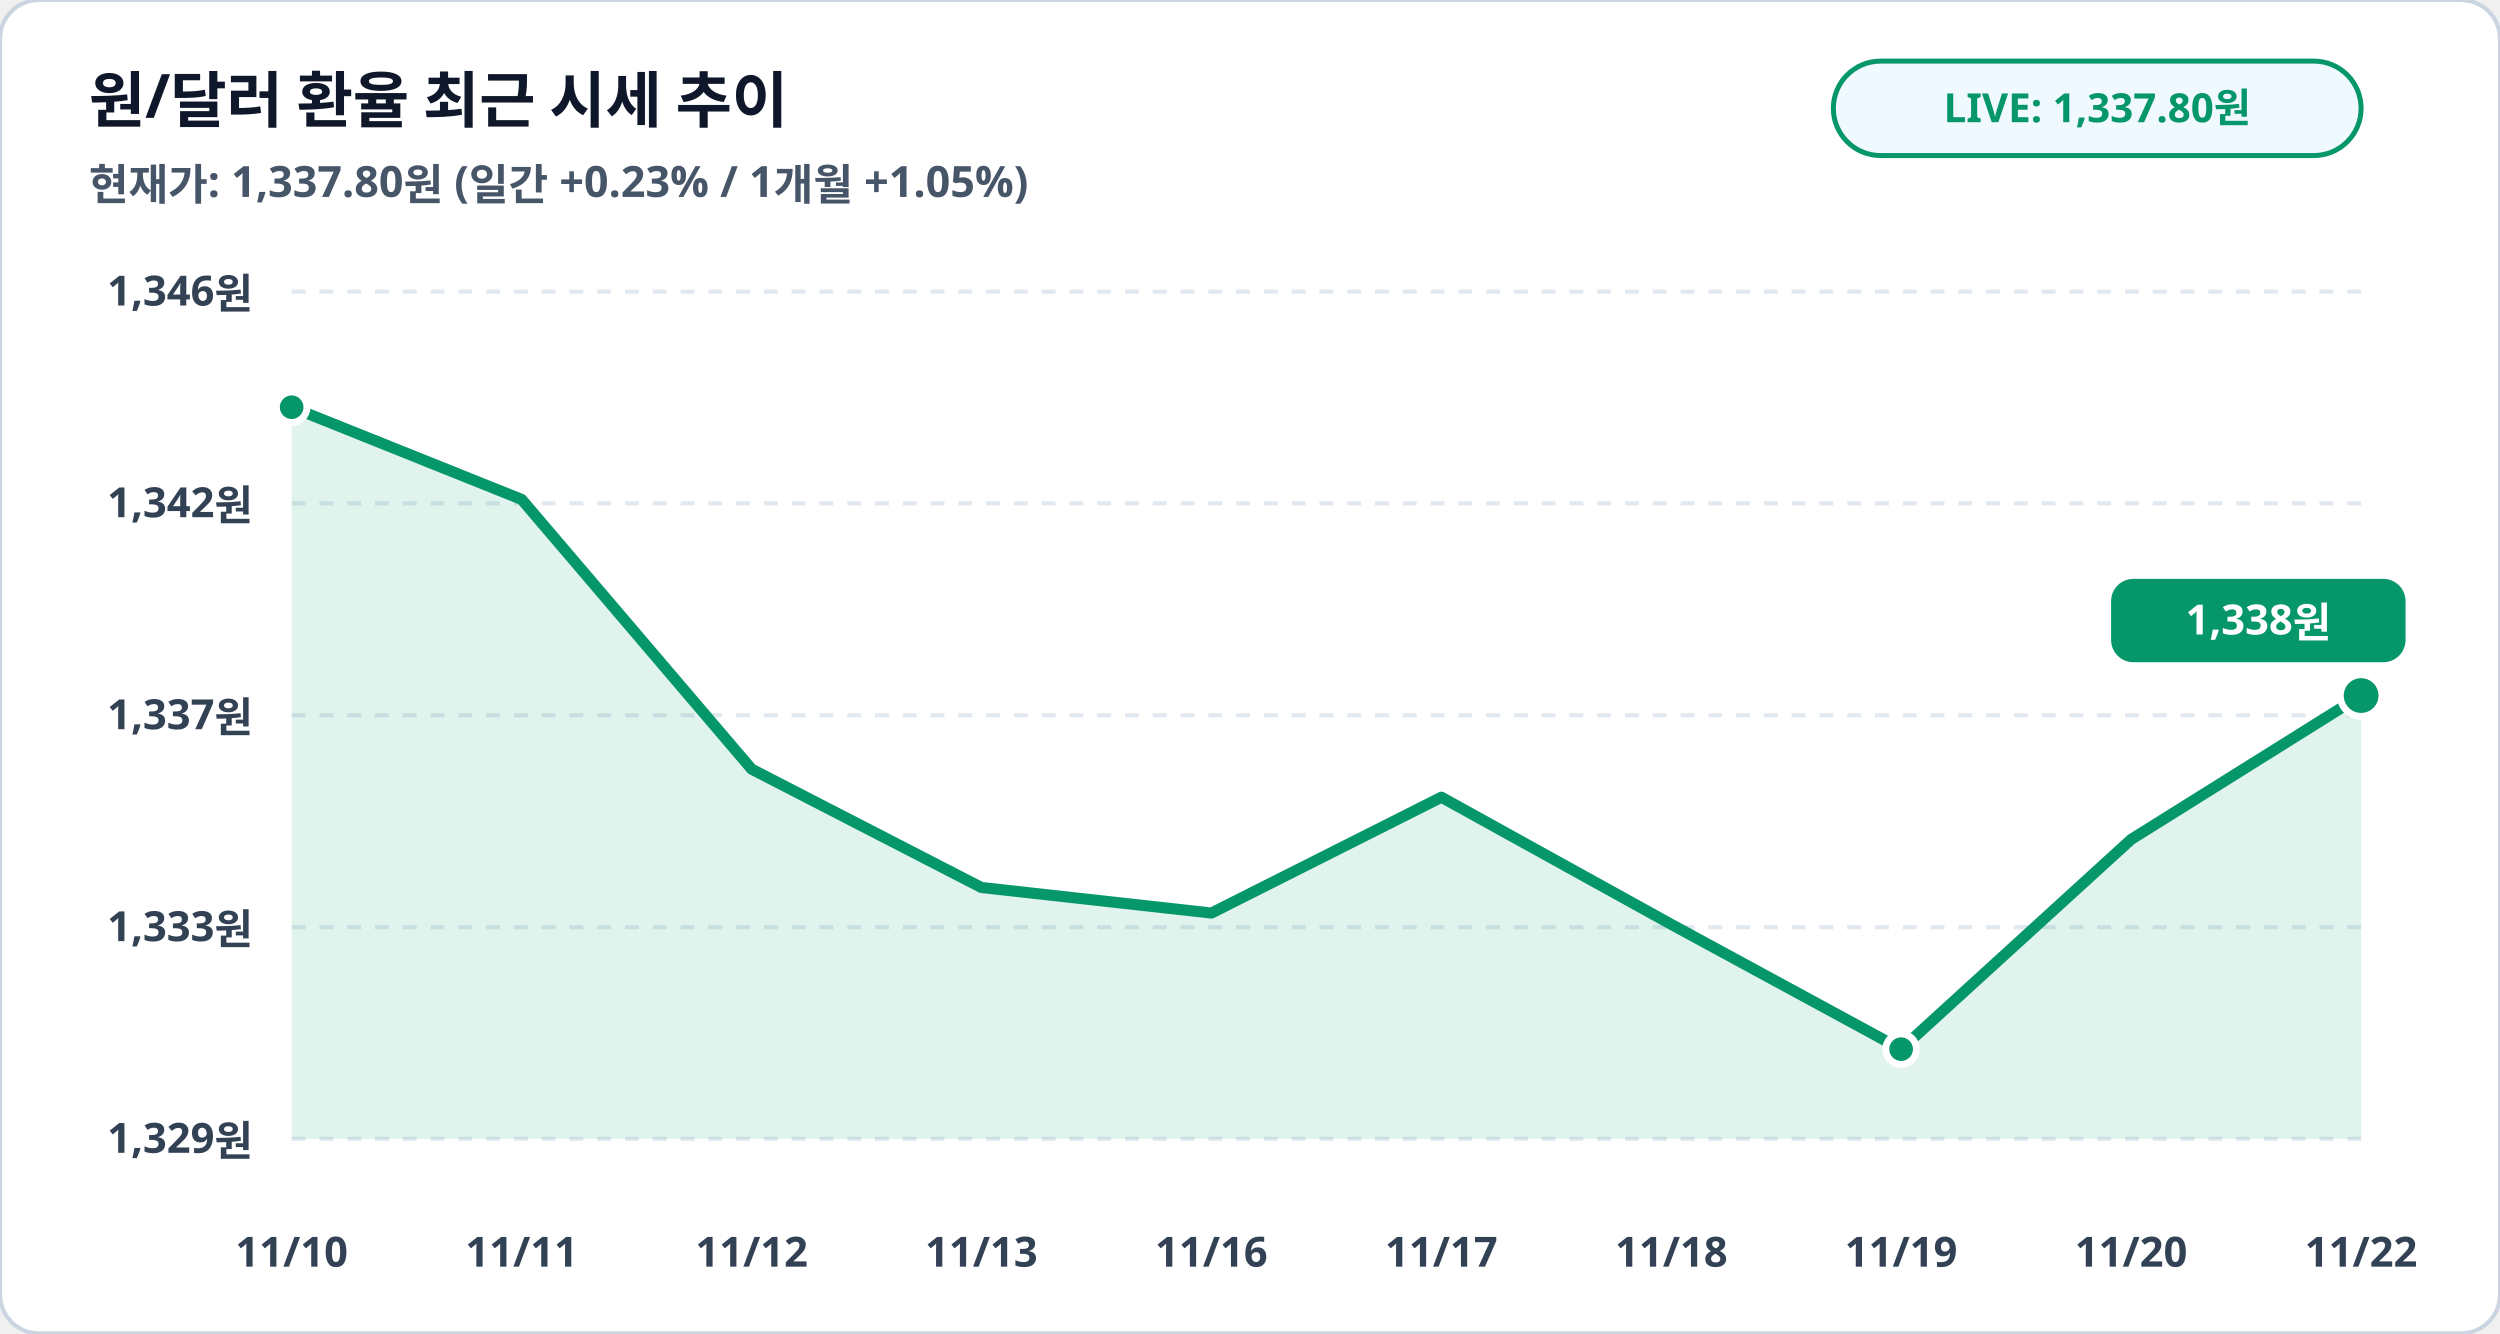
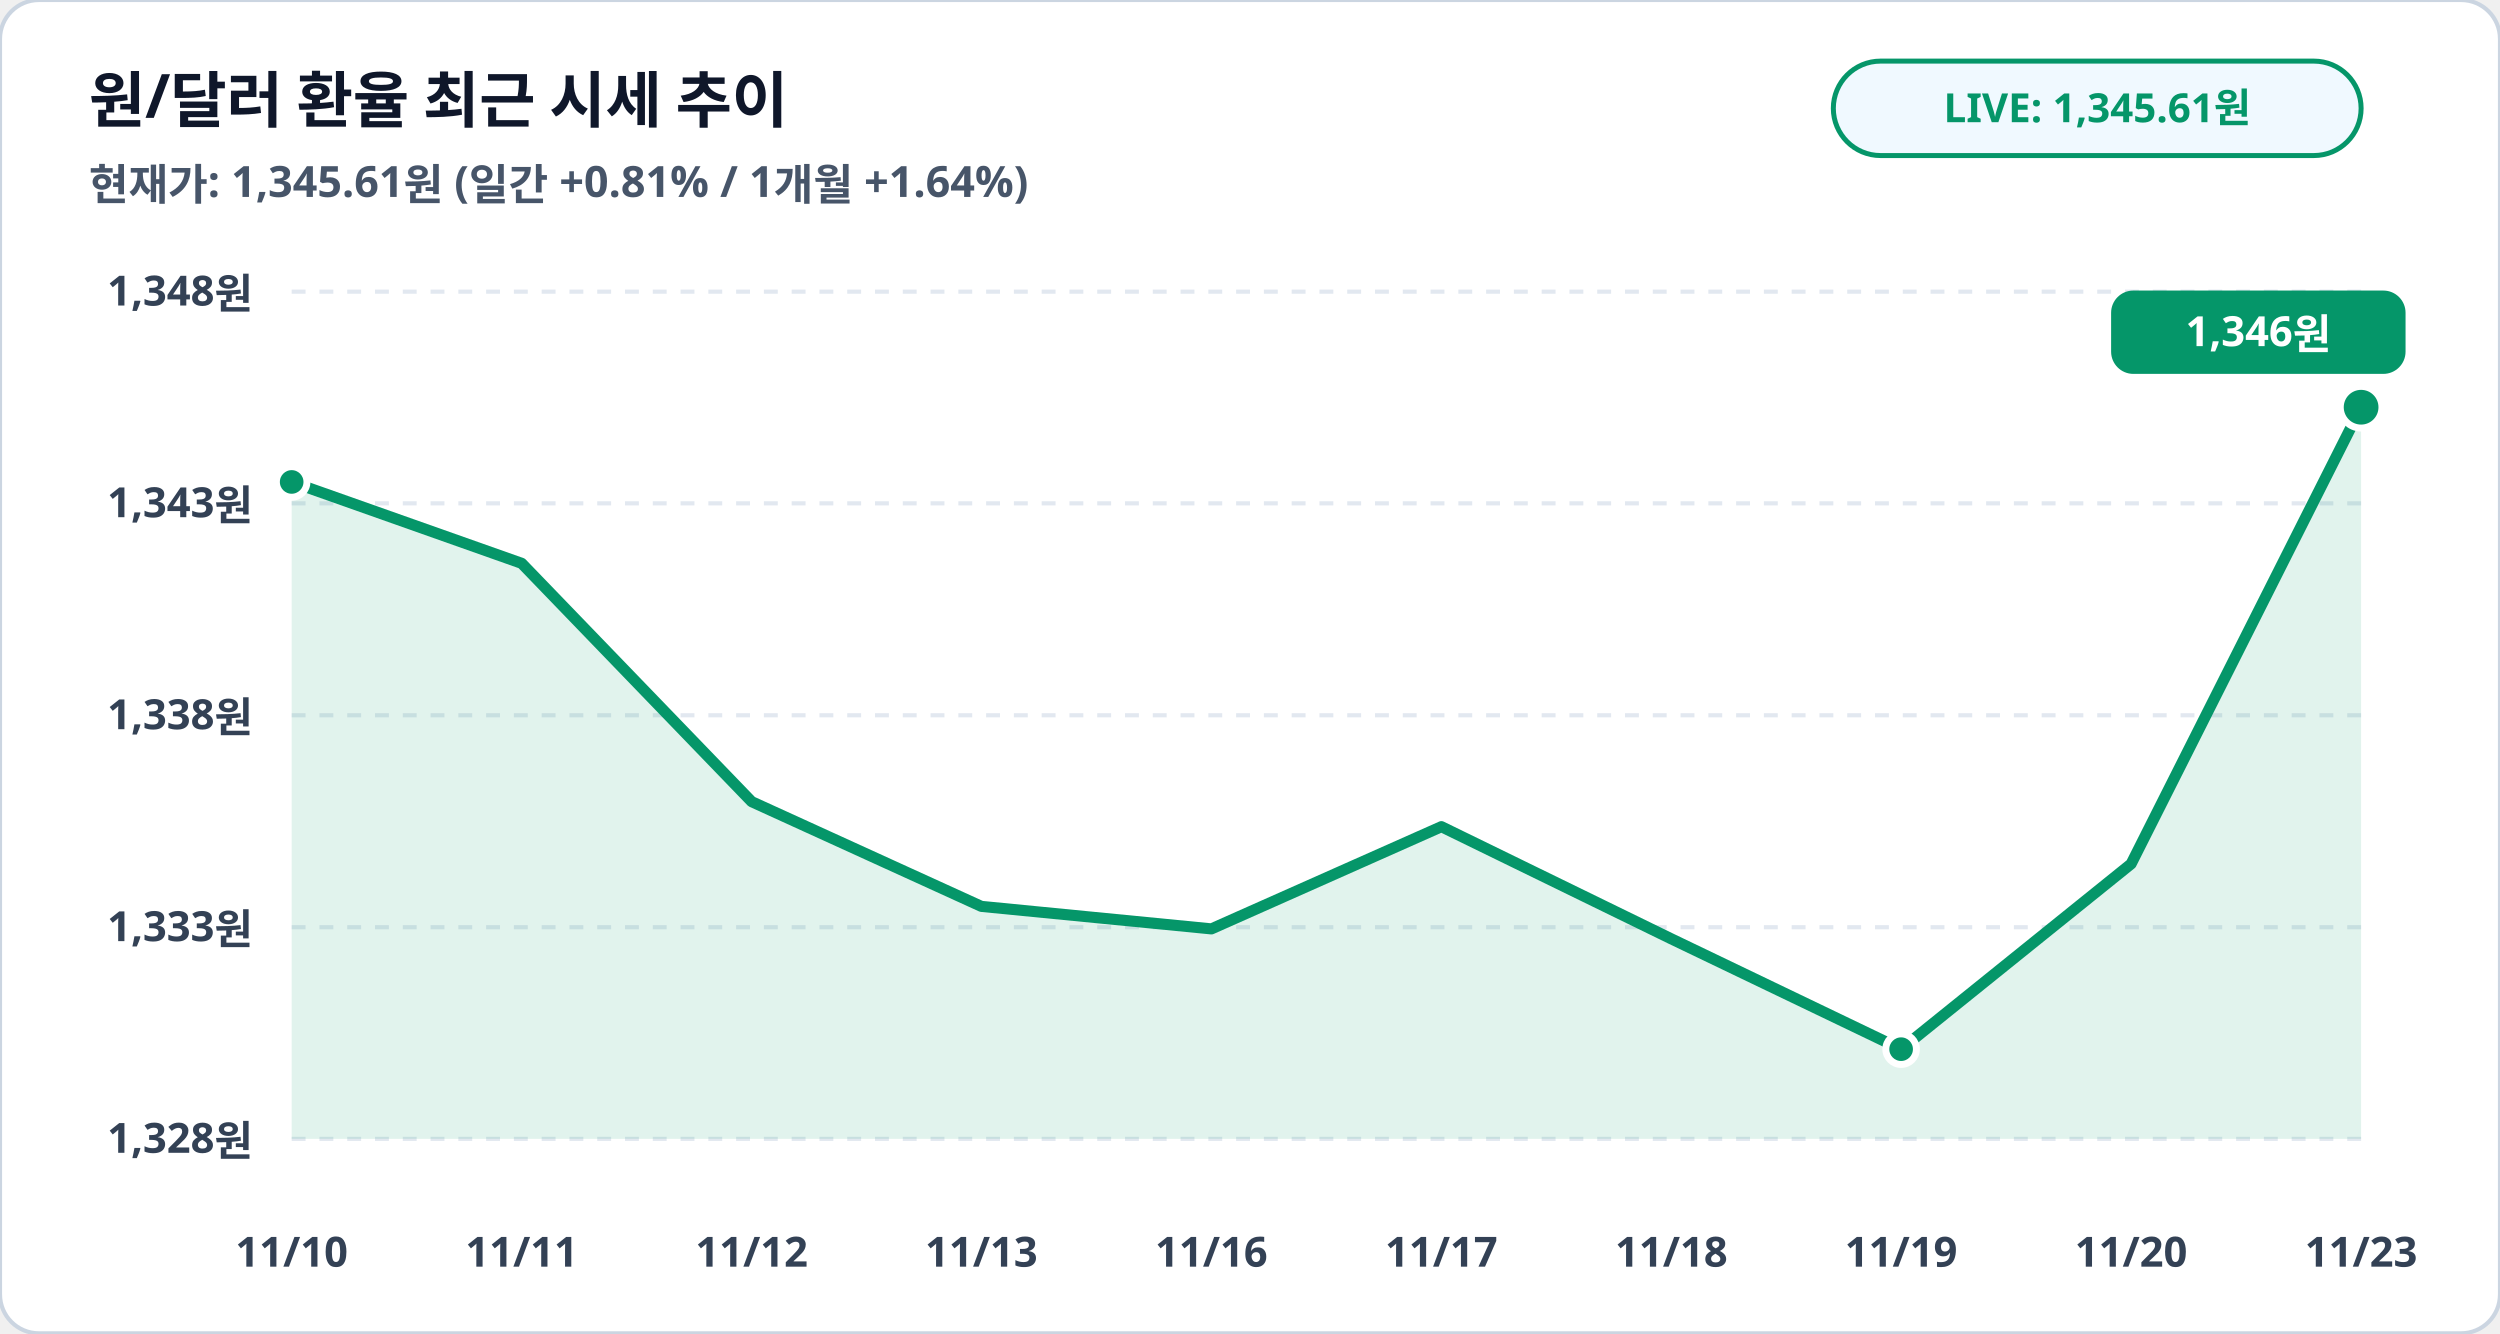
<svg xmlns="http://www.w3.org/2000/svg" viewBox="0 0 900 480" width="100%" height="100%">
  <rect width="900" height="480" rx="14" fill="#ffffff" stroke="#cbd5e1" stroke-width="1.5" />
  <text x="32" y="44" fill="#0f172a" font-family="Pretendard, sans-serif" font-size="22" font-weight="900">원/달러 환율 최근 시세 추이</text>
-   <text x="32" y="72" fill="#475569" font-family="Pretendard, sans-serif" font-size="15.5" font-weight="600">현재가: 1,337.80원 (일간 +0.23% / 1개월 +1.05%)</text>
+   <text x="32" y="72" fill="#475569" font-family="Pretendard, sans-serif" font-size="15.5" font-weight="600">현재가: 1,345.61원 (일간 +0.81% / 1개월 +1.64%)</text>
  <rect x="660" y="22" width="190" height="34" rx="17" fill="#f0f9ff" stroke="#059669" stroke-width="1.8" />
-   <text x="755" y="44" fill="#059669" font-family="Pretendard, sans-serif" font-size="14.5" font-weight="800" text-anchor="middle">LIVE: 1,337.80원</text>
+   <text x="755" y="44" fill="#059669" font-family="Pretendard, sans-serif" font-size="14.5" font-weight="800" text-anchor="middle">LIVE: 1,345.61원</text>
  <line x1="105" y1="105.0" x2="850" y2="105.0" stroke="#e2e8f0" stroke-width="1.5" stroke-dasharray="5,5" />
-   <text x="91" y="110.0" fill="#334155" font-family="Pretendard, sans-serif" font-size="15" font-weight="700" text-anchor="end">1,346원</text>
+   <text x="91" y="110.0" fill="#334155" font-family="Pretendard, sans-serif" font-size="15" font-weight="700" text-anchor="end">1,348원</text>
  <line x1="105" y1="181.2" x2="850" y2="181.2" stroke="#e2e8f0" stroke-width="1.5" stroke-dasharray="5,5" />
-   <text x="91" y="186.2" fill="#334155" font-family="Pretendard, sans-serif" font-size="15" font-weight="700" text-anchor="end">1,342원</text>
+   <text x="91" y="186.2" fill="#334155" font-family="Pretendard, sans-serif" font-size="15" font-weight="700" text-anchor="end">1,343원</text>
  <line x1="105" y1="257.5" x2="850" y2="257.5" stroke="#e2e8f0" stroke-width="1.5" stroke-dasharray="5,5" />
-   <text x="91" y="262.5" fill="#334155" font-family="Pretendard, sans-serif" font-size="15" font-weight="700" text-anchor="end">1,337원</text>
+   <text x="91" y="262.5" fill="#334155" font-family="Pretendard, sans-serif" font-size="15" font-weight="700" text-anchor="end">1,338원</text>
  <line x1="105" y1="333.8" x2="850" y2="333.8" stroke="#e2e8f0" stroke-width="1.5" stroke-dasharray="5,5" />
  <text x="91" y="338.8" fill="#334155" font-family="Pretendard, sans-serif" font-size="15" font-weight="700" text-anchor="end">1,333원</text>
  <line x1="105" y1="410.0" x2="850" y2="410.0" stroke="#e2e8f0" stroke-width="1.5" stroke-dasharray="5,5" />
-   <text x="91" y="415.0" fill="#334155" font-family="Pretendard, sans-serif" font-size="15" font-weight="700" text-anchor="end">1,329원</text>
-   <polygon points="105.0,410.0 105.0,146.6 187.8,179.8 270.6,276.9 353.3,319.5 436.1,328.7 518.9,287.0 601.7,332.8 684.4,377.7 767.2,302.2 850.0,250.4 850.0,410.0" fill="#059669" fill-opacity="0.12" />
-   <polyline fill="none" stroke="#059669" stroke-width="4" stroke-linecap="round" stroke-linejoin="round" points="105.0,146.6 187.8,179.8 270.6,276.9 353.3,319.5 436.1,328.7 518.9,287.0 601.7,332.8 684.4,377.7 767.2,302.2 850.0,250.4" />
-   <circle cx="105.0" cy="146.6" r="5.5" fill="#059669" stroke="#ffffff" stroke-width="2.5" />
+   <text x="91" y="415.0" fill="#334155" font-family="Pretendard, sans-serif" font-size="15" font-weight="700" text-anchor="end">1,328원</text>
+   <polygon points="105.0,410.0 105.0,173.5 187.8,202.8 270.6,288.6 353.3,326.3 436.1,334.4 518.9,297.6 601.7,338.0 684.4,377.7 767.2,311.0 850.0,146.6 850.0,410.0" fill="#059669" fill-opacity="0.12" />
+   <polyline fill="none" stroke="#059669" stroke-width="4" stroke-linecap="round" stroke-linejoin="round" points="105.0,173.5 187.8,202.8 270.6,288.6 353.3,326.3 436.1,334.4 518.9,297.6 601.7,338.0 684.4,377.7 767.2,311.0 850.0,146.6" />
+   <circle cx="105.0" cy="173.5" r="5.5" fill="#059669" stroke="#ffffff" stroke-width="2.5" />
  <circle cx="684.4" cy="377.7" r="5.5" fill="#059669" stroke="#ffffff" stroke-width="2.5" />
-   <circle cx="850.0" cy="250.4" r="7.5" fill="#059669" stroke="#ffffff" stroke-width="2.5" />
-   <rect x="760.0" y="208.4" width="106" height="30" rx="8" fill="#059669" />
-   <text x="813.0" y="228.4" fill="#ffffff" font-family="Pretendard, sans-serif" font-size="15" font-weight="800" text-anchor="middle">1,338원</text>
+   <circle cx="850.0" cy="146.6" r="7.5" fill="#059669" stroke="#ffffff" stroke-width="2.5" />
+   <rect x="760.0" y="104.6" width="106" height="30" rx="8" fill="#059669" />
+   <text x="813.0" y="124.6" fill="#ffffff" font-family="Pretendard, sans-serif" font-size="15" font-weight="800" text-anchor="middle">1,346원</text>
  <text x="105.0" y="456" fill="#334155" font-family="Pretendard, sans-serif" font-size="15" font-weight="700" text-anchor="middle">11/10</text>
  <text x="187.8" y="456" fill="#334155" font-family="Pretendard, sans-serif" font-size="15" font-weight="700" text-anchor="middle">11/11</text>
  <text x="270.6" y="456" fill="#334155" font-family="Pretendard, sans-serif" font-size="15" font-weight="700" text-anchor="middle">11/12</text>
  <text x="353.3" y="456" fill="#334155" font-family="Pretendard, sans-serif" font-size="15" font-weight="700" text-anchor="middle">11/13</text>
  <text x="436.1" y="456" fill="#334155" font-family="Pretendard, sans-serif" font-size="15" font-weight="700" text-anchor="middle">11/16</text>
  <text x="518.9" y="456" fill="#334155" font-family="Pretendard, sans-serif" font-size="15" font-weight="700" text-anchor="middle">11/17</text>
  <text x="601.7" y="456" fill="#334155" font-family="Pretendard, sans-serif" font-size="15" font-weight="700" text-anchor="middle">11/18</text>
  <text x="684.4" y="456" fill="#334155" font-family="Pretendard, sans-serif" font-size="15" font-weight="700" text-anchor="middle">11/19</text>
  <text x="767.2" y="456" fill="#334155" font-family="Pretendard, sans-serif" font-size="15" font-weight="700" text-anchor="middle">11/20</text>
-   <text x="850.0" y="456" fill="#334155" font-family="Pretendard, sans-serif" font-size="15" font-weight="700" text-anchor="middle">11/22</text>
+   <text x="850.0" y="456" fill="#334155" font-family="Pretendard, sans-serif" font-size="15" font-weight="700" text-anchor="middle">11/23</text>
</svg>
